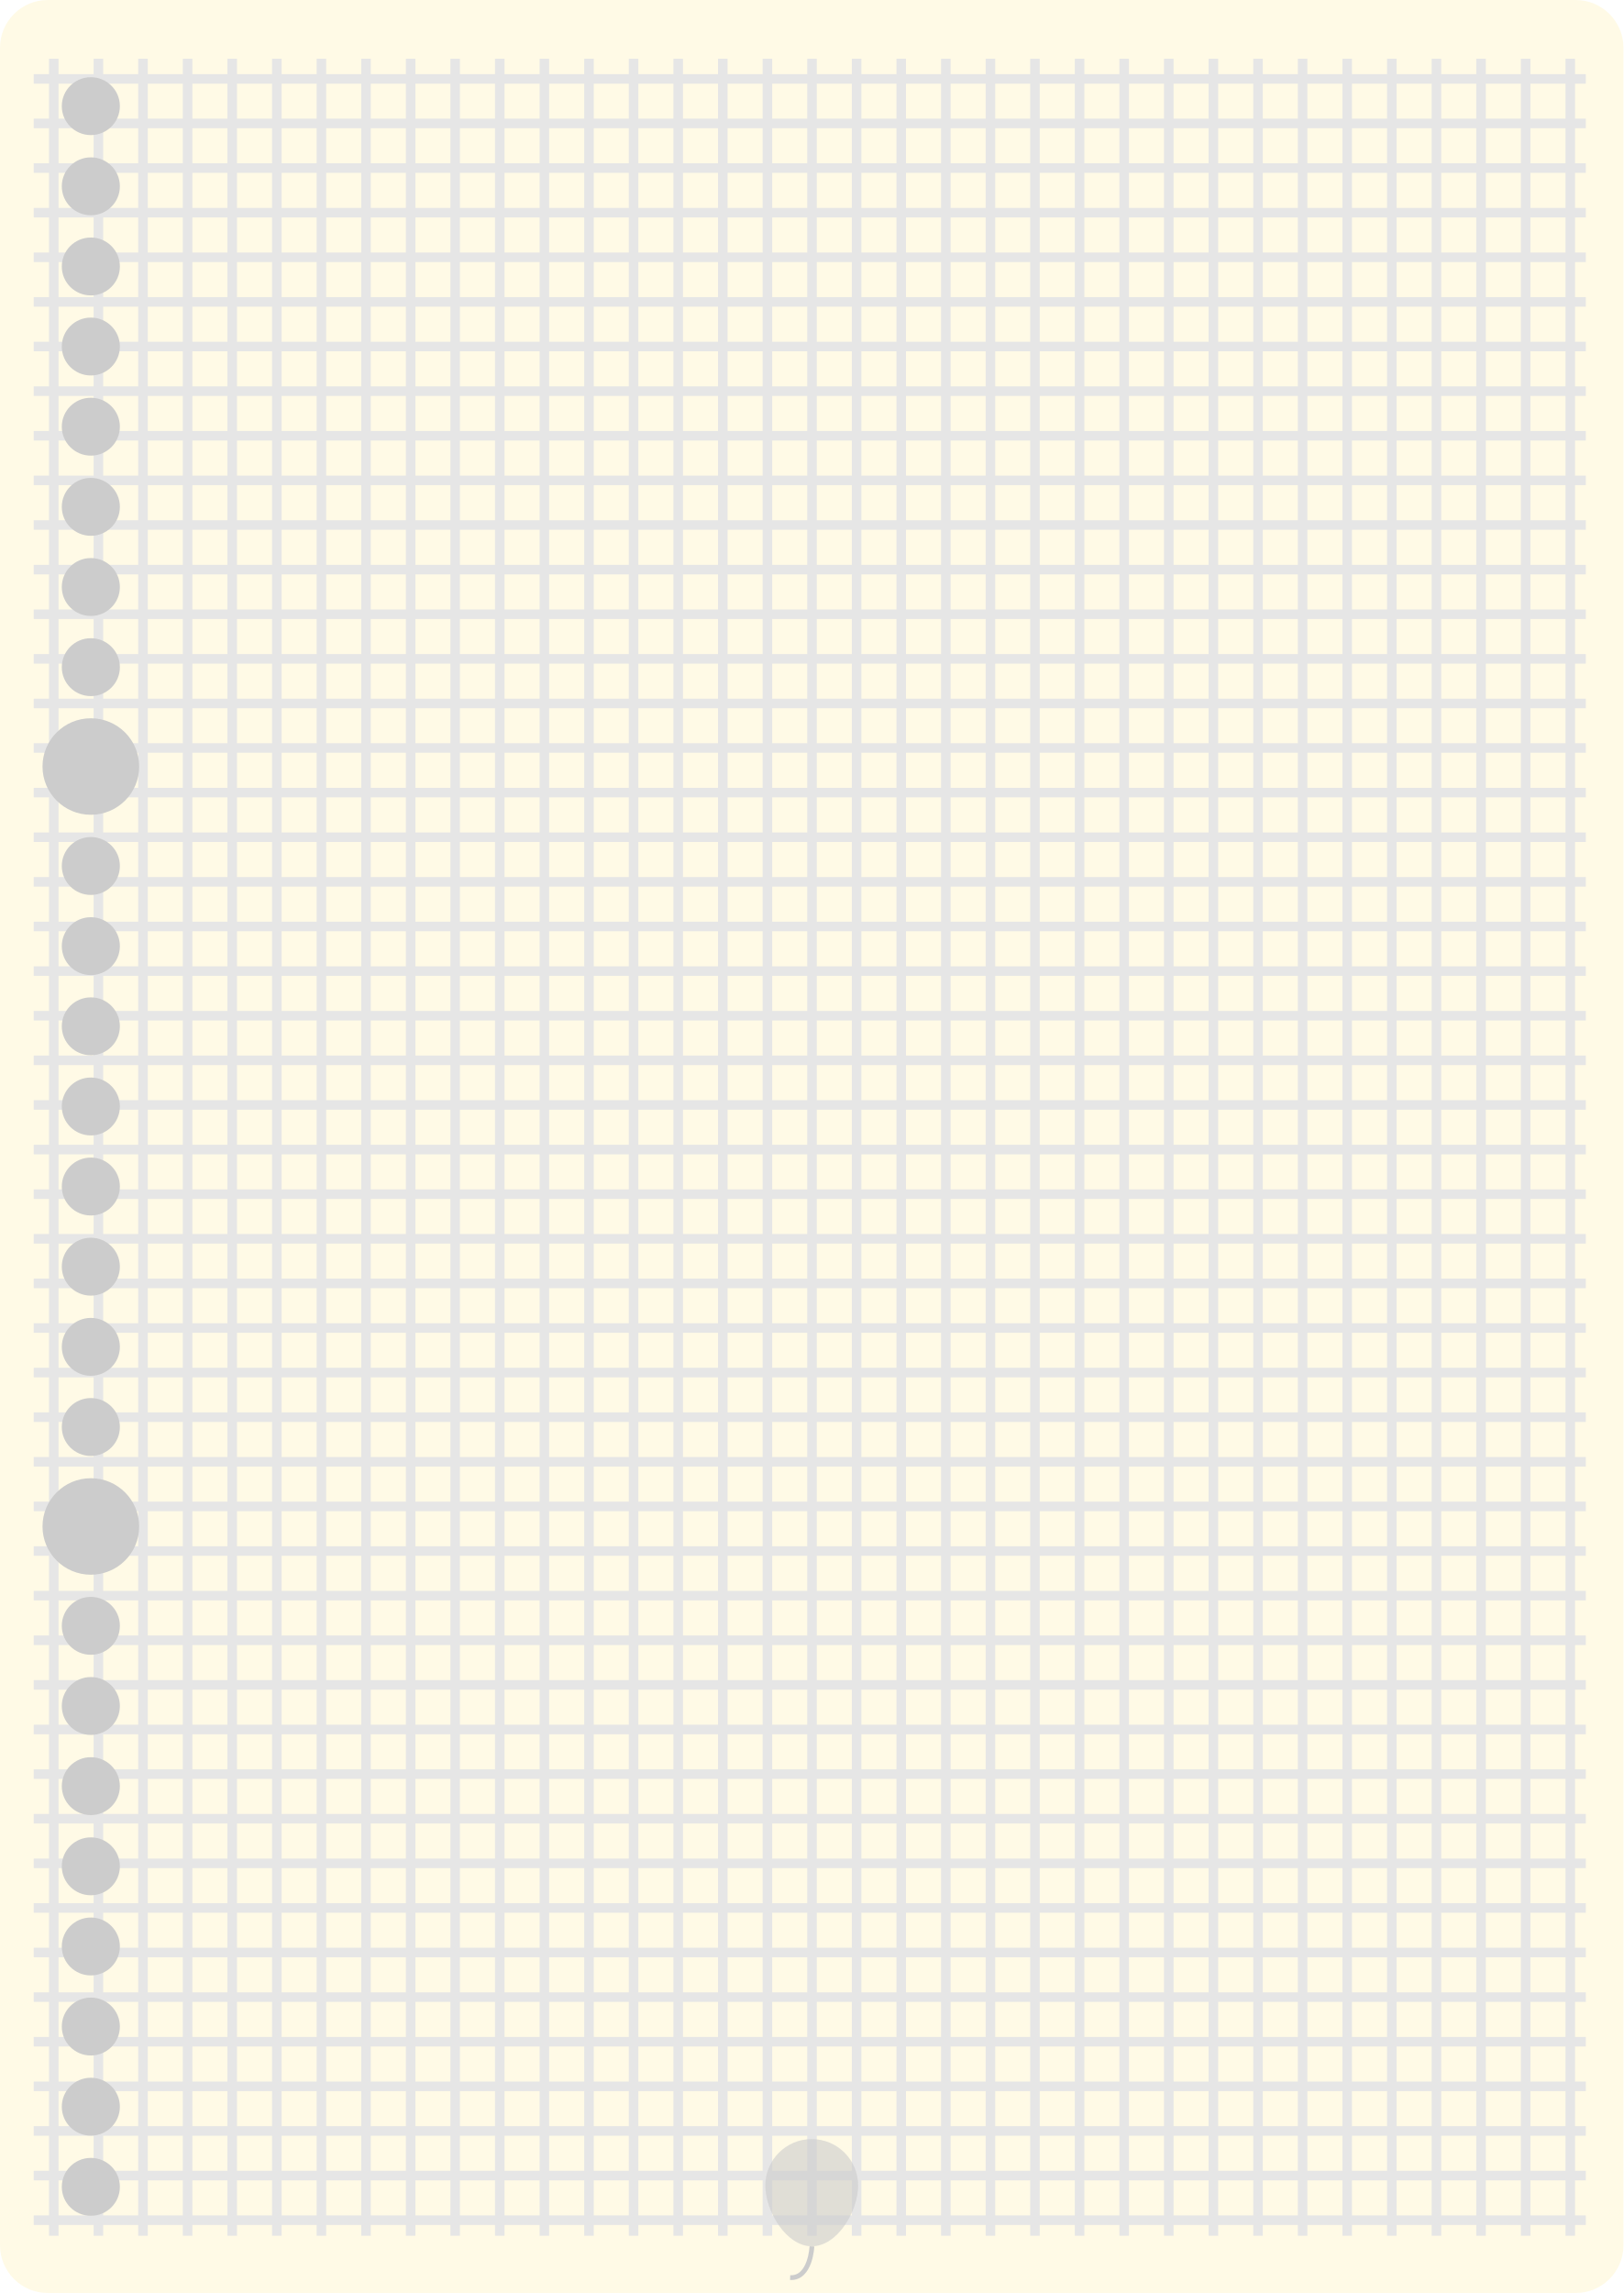
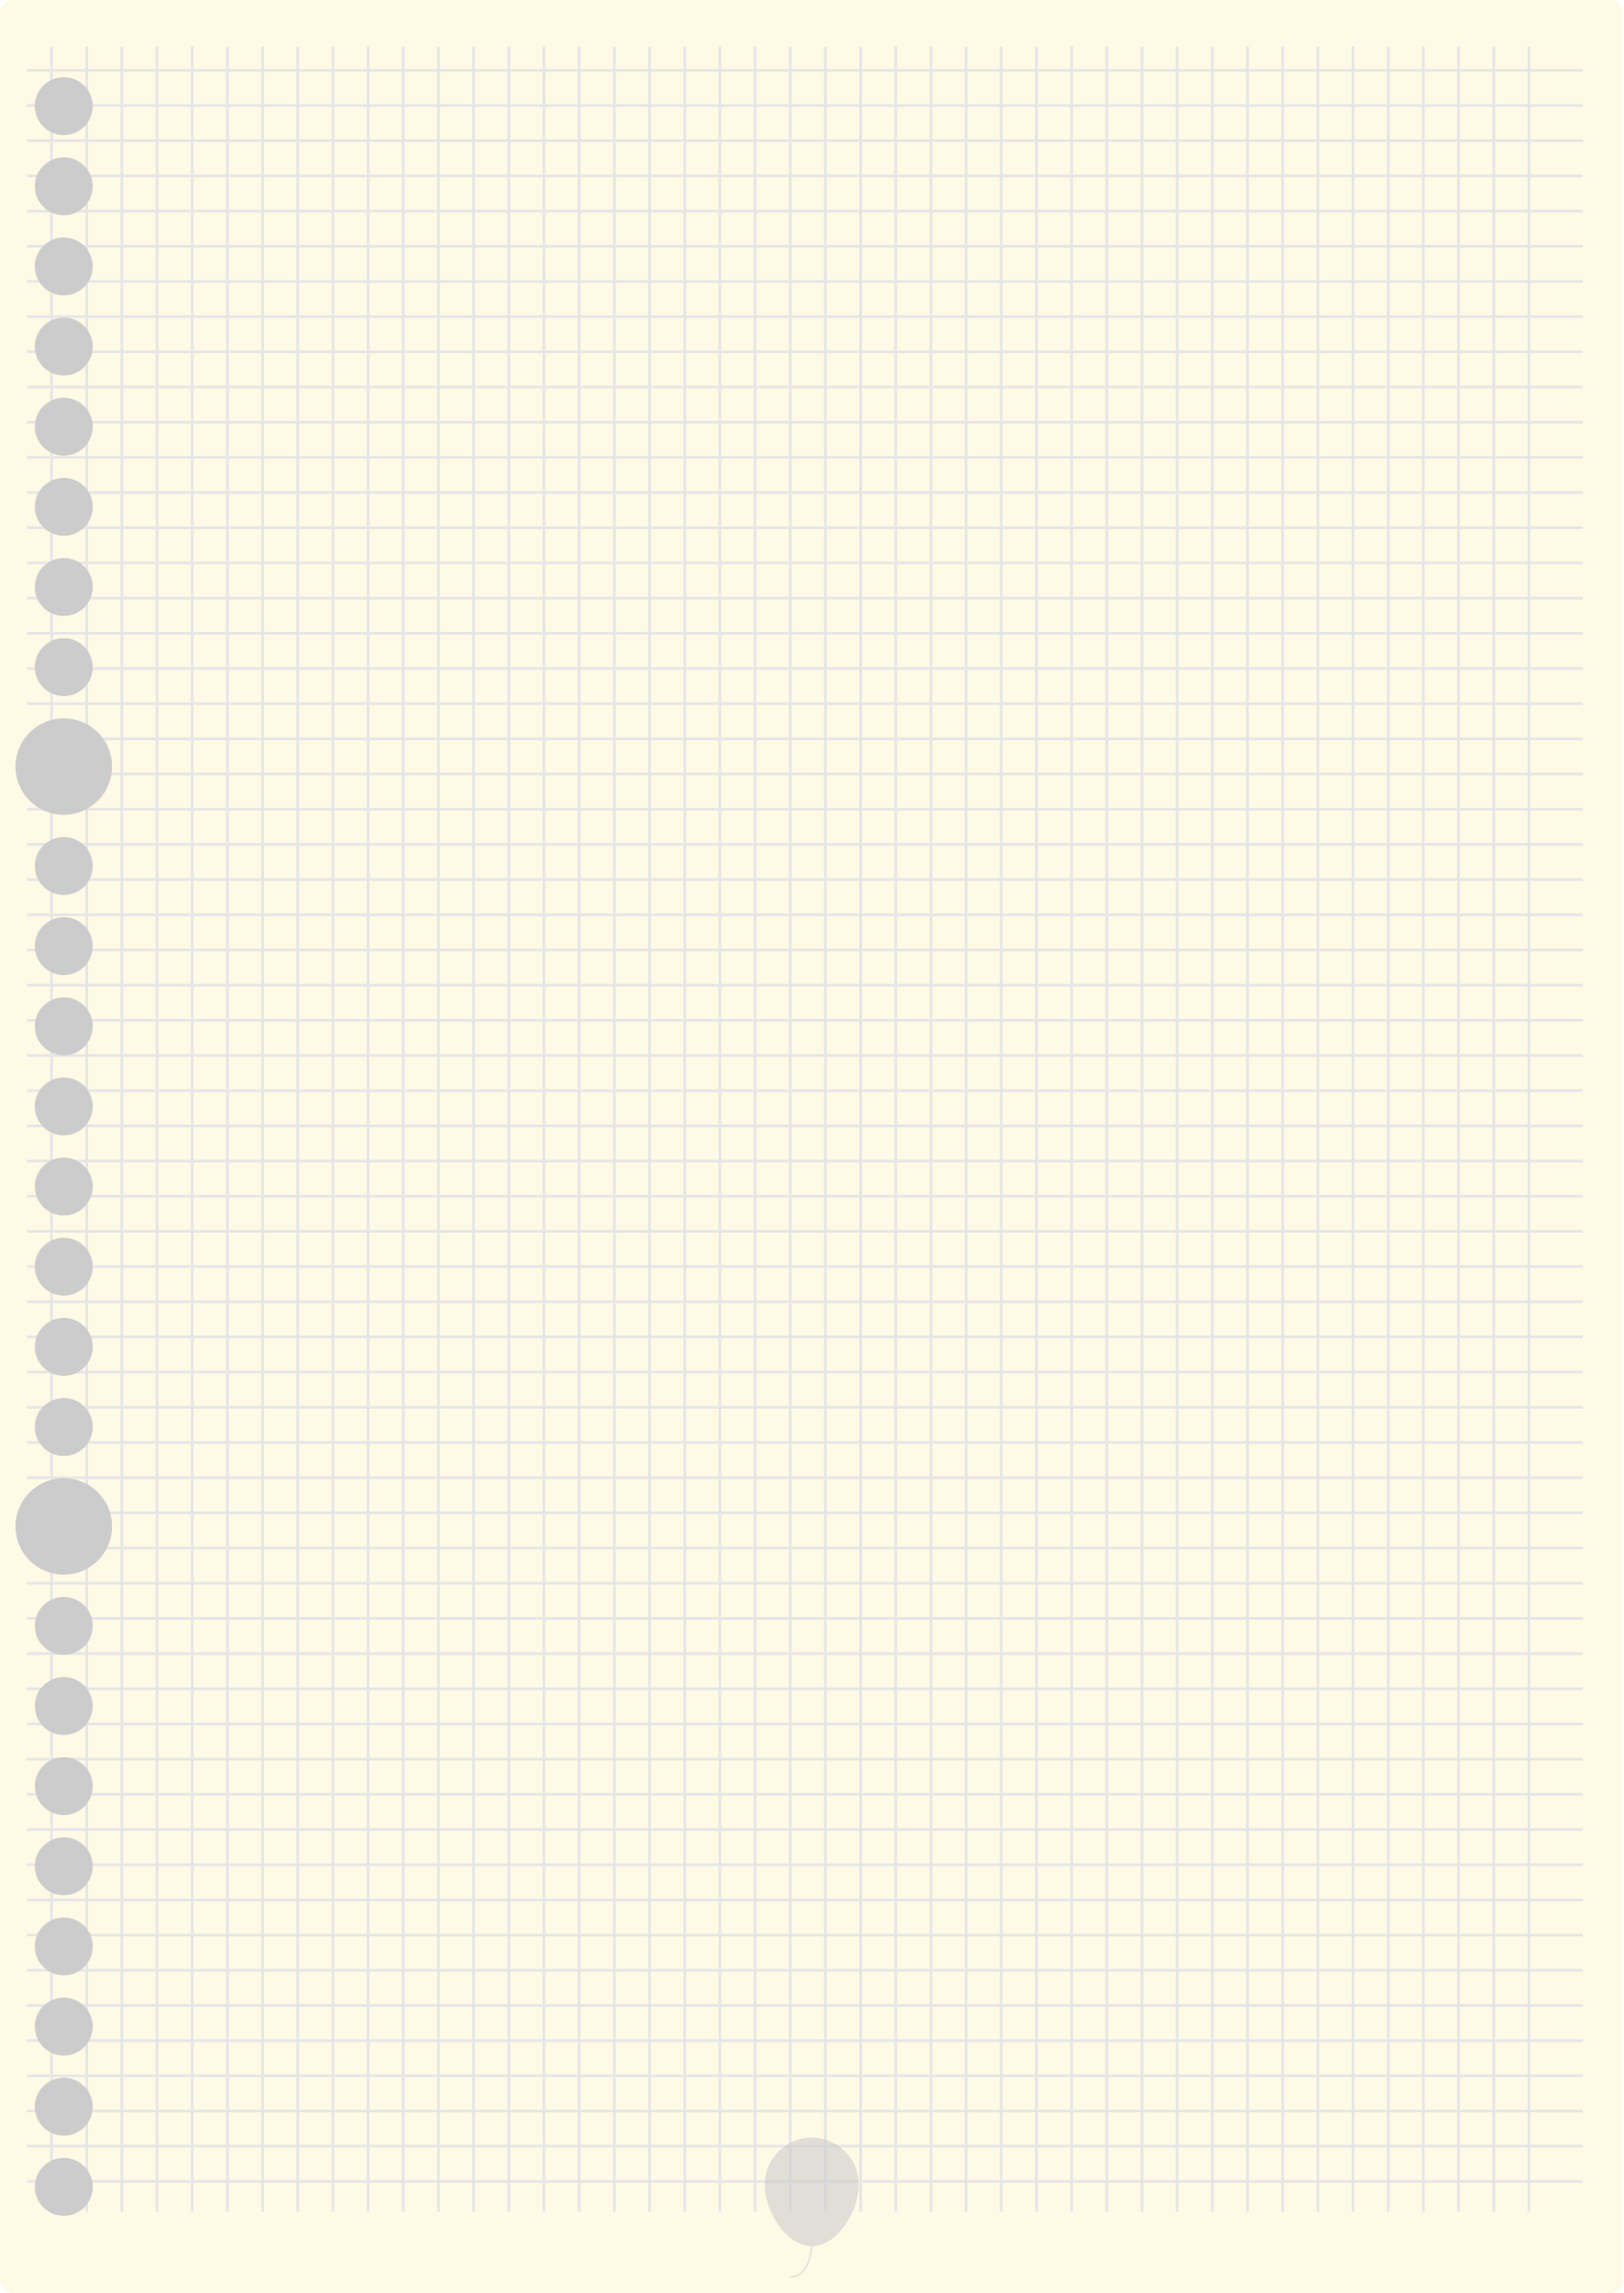
- <svg xmlns="http://www.w3.org/2000/svg" viewBox="0 0 169.96 240">
+ <svg xmlns="http://www.w3.org/2000/svg" viewBox="0 0 600 847.25">
  <defs>
-     <style>.cls-1{fill:#fffae6;}.cls-2,.cls-4{fill:none;stroke-miterlimit:10;}.cls-2{stroke:#e6e6e6;}.cls-3,.cls-5{fill:#ccc;}.cls-3{opacity:0.6;}.cls-4{stroke:#ccc;stroke-width:0.5px;}</style>
+     <style>.cls-1{fill:#fffae6;}.cls-2,.cls-6{fill:none;}.cls-2{stroke:#e6e6e6;}.cls-2,.cls-5,.cls-6{stroke-miterlimit:10;}.cls-3,.cls-5{fill:#ccc;}.cls-4{opacity:0.6;}.cls-5,.cls-6{stroke:#ccc;stroke-width:0.5px;}</style>
  </defs>
  <g id="レイヤー_2" data-name="レイヤー 2">
    <g id="レイヤー_1-2" data-name="レイヤー 1">
-       <rect class="cls-1" width="169.96" height="240" rx="5" />
-       <line class="cls-2" x1="5.63" y1="6.15" x2="5.63" y2="234.01" />
-       <line class="cls-2" x1="10.3" y1="6.15" x2="10.3" y2="234.01" />
-       <line class="cls-2" x1="14.97" y1="6.15" x2="14.97" y2="234.01" />
-       <line class="cls-2" x1="19.64" y1="6.15" x2="19.64" y2="234.01" />
-       <line class="cls-2" x1="24.31" y1="6.15" x2="24.31" y2="234.01" />
-       <line class="cls-2" x1="28.98" y1="6.15" x2="28.98" y2="234.01" />
-       <line class="cls-2" x1="33.65" y1="6.15" x2="33.65" y2="234.01" />
-       <line class="cls-2" x1="38.32" y1="6.15" x2="38.32" y2="234.01" />
-       <line class="cls-2" x1="42.99" y1="6.15" x2="42.99" y2="234.01" />
-       <line class="cls-2" x1="47.65" y1="6.15" x2="47.65" y2="234.01" />
-       <line class="cls-2" x1="52.32" y1="6.15" x2="52.32" y2="234.01" />
-       <line class="cls-2" x1="56.99" y1="6.15" x2="56.99" y2="234.01" />
-       <line class="cls-2" x1="61.66" y1="6.15" x2="61.66" y2="234.01" />
-       <line class="cls-2" x1="66.33" y1="6.15" x2="66.33" y2="234.01" />
-       <line class="cls-2" x1="71" y1="6.15" x2="71" y2="234.01" />
-       <line class="cls-2" x1="75.67" y1="6.15" x2="75.67" y2="234.01" />
-       <line class="cls-2" x1="80.34" y1="6.15" x2="80.34" y2="234.01" />
-       <line class="cls-2" x1="85.01" y1="6.15" x2="85.01" y2="234.01" />
-       <line class="cls-2" x1="89.68" y1="6.15" x2="89.68" y2="234.01" />
-       <line class="cls-2" x1="94.35" y1="6.15" x2="94.35" y2="234.01" />
-       <line class="cls-2" x1="99.02" y1="6.15" x2="99.02" y2="234.01" />
-       <line class="cls-2" x1="103.69" y1="6.15" x2="103.69" y2="234.01" />
-       <line class="cls-2" x1="108.35" y1="6.15" x2="108.35" y2="234.01" />
-       <line class="cls-2" x1="113.02" y1="6.15" x2="113.02" y2="234.01" />
-       <line class="cls-2" x1="117.69" y1="6.15" x2="117.69" y2="234.01" />
-       <line class="cls-2" x1="122.36" y1="6.15" x2="122.36" y2="234.01" />
-       <line class="cls-2" x1="127.03" y1="6.15" x2="127.03" y2="234.01" />
-       <line class="cls-2" x1="131.7" y1="6.15" x2="131.7" y2="234.01" />
-       <line class="cls-2" x1="136.37" y1="6.15" x2="136.37" y2="234.01" />
-       <line class="cls-2" x1="141.04" y1="6.15" x2="141.04" y2="234.01" />
-       <line class="cls-2" x1="145.71" y1="6.15" x2="145.71" y2="234.01" />
-       <line class="cls-2" x1="150.38" y1="6.15" x2="150.38" y2="234.01" />
-       <line class="cls-2" x1="155.05" y1="6.15" x2="155.05" y2="234.01" />
-       <line class="cls-2" x1="159.72" y1="6.15" x2="159.72" y2="234.01" />
-       <line class="cls-2" x1="164.39" y1="6.15" x2="164.39" y2="234.01" />
-       <line class="cls-2" x1="3.53" y1="8.26" x2="166.02" y2="8.26" />
-       <line class="cls-2" x1="3.53" y1="12.92" x2="166.02" y2="12.92" />
-       <line class="cls-2" x1="3.53" y1="17.59" x2="166.02" y2="17.59" />
-       <line class="cls-2" x1="3.53" y1="22.26" x2="166.02" y2="22.26" />
-       <line class="cls-2" x1="3.53" y1="26.93" x2="166.02" y2="26.93" />
-       <line class="cls-2" x1="3.53" y1="31.6" x2="166.02" y2="31.6" />
-       <line class="cls-2" x1="3.53" y1="36.27" x2="166.02" y2="36.27" />
-       <line class="cls-2" x1="3.53" y1="40.94" x2="166.02" y2="40.94" />
-       <line class="cls-2" x1="3.53" y1="45.61" x2="166.02" y2="45.61" />
-       <line class="cls-2" x1="3.53" y1="50.28" x2="166.02" y2="50.28" />
-       <line class="cls-2" x1="3.53" y1="54.95" x2="166.02" y2="54.95" />
-       <line class="cls-2" x1="3.53" y1="59.62" x2="166.02" y2="59.62" />
-       <line class="cls-2" x1="3.53" y1="64.29" x2="166.02" y2="64.29" />
-       <line class="cls-2" x1="3.53" y1="68.96" x2="166.02" y2="68.96" />
-       <line class="cls-2" x1="3.53" y1="73.63" x2="166.02" y2="73.63" />
-       <line class="cls-2" x1="3.53" y1="78.29" x2="166.02" y2="78.29" />
-       <line class="cls-2" x1="3.53" y1="82.96" x2="166.02" y2="82.96" />
-       <line class="cls-2" x1="3.53" y1="87.63" x2="166.02" y2="87.63" />
-       <line class="cls-2" x1="3.53" y1="92.3" x2="166.02" y2="92.3" />
-       <line class="cls-2" x1="3.53" y1="96.97" x2="166.02" y2="96.97" />
-       <line class="cls-2" x1="3.53" y1="101.64" x2="166.02" y2="101.64" />
-       <line class="cls-2" x1="3.53" y1="106.31" x2="166.02" y2="106.31" />
-       <line class="cls-2" x1="3.53" y1="110.98" x2="166.02" y2="110.98" />
-       <line class="cls-2" x1="3.53" y1="115.65" x2="166.02" y2="115.65" />
-       <line class="cls-2" x1="3.53" y1="120.32" x2="166.02" y2="120.32" />
-       <line class="cls-2" x1="3.53" y1="124.99" x2="166.02" y2="124.99" />
-       <line class="cls-2" x1="3.53" y1="129.66" x2="166.02" y2="129.66" />
-       <line class="cls-2" x1="3.53" y1="134.33" x2="166.02" y2="134.33" />
-       <line class="cls-2" x1="3.53" y1="139" x2="166.02" y2="139" />
-       <line class="cls-2" x1="3.53" y1="143.66" x2="166.02" y2="143.66" />
-       <line class="cls-2" x1="3.53" y1="148.33" x2="166.02" y2="148.33" />
-       <line class="cls-2" x1="3.53" y1="153" x2="166.02" y2="153" />
-       <line class="cls-2" x1="3.53" y1="157.67" x2="166.02" y2="157.67" />
-       <line class="cls-2" x1="3.53" y1="162.34" x2="166.02" y2="162.34" />
-       <line class="cls-2" x1="3.53" y1="167.01" x2="166.02" y2="167.01" />
-       <line class="cls-2" x1="3.53" y1="171.68" x2="166.02" y2="171.68" />
-       <line class="cls-2" x1="3.53" y1="176.35" x2="166.02" y2="176.35" />
-       <line class="cls-2" x1="3.53" y1="181.02" x2="166.02" y2="181.02" />
-       <line class="cls-2" x1="3.53" y1="185.69" x2="166.02" y2="185.69" />
-       <line class="cls-2" x1="3.53" y1="190.36" x2="166.02" y2="190.36" />
-       <line class="cls-2" x1="3.53" y1="195.03" x2="166.02" y2="195.03" />
-       <line class="cls-2" x1="3.53" y1="199.7" x2="166.02" y2="199.7" />
-       <line class="cls-2" x1="3.53" y1="204.36" x2="166.02" y2="204.36" />
-       <line class="cls-2" x1="3.53" y1="209.03" x2="166.02" y2="209.03" />
-       <line class="cls-2" x1="3.53" y1="213.7" x2="166.02" y2="213.7" />
-       <line class="cls-2" x1="3.53" y1="218.37" x2="166.02" y2="218.37" />
-       <line class="cls-2" x1="3.53" y1="223.04" x2="166.02" y2="223.04" />
-       <line class="cls-2" x1="3.53" y1="227.71" x2="166.02" y2="227.71" />
-       <line class="cls-2" x1="3.53" y1="232.38" x2="166.02" y2="232.38" />
-       <path class="cls-3" d="M89.84,228.75c0,2.68-2.16,6.36-4.85,6.36s-4.87-3.68-4.87-6.36a4.86,4.86,0,1,1,9.72,0Z" />
-       <path class="cls-4" d="M85,235.12s-.13,3.37-2.28,3.27" />
-       <ellipse class="cls-5" cx="9.51" cy="11.11" rx="3.04" ry="3.03" />
-       <ellipse class="cls-5" cx="9.51" cy="19.5" rx="3.04" ry="3.03" />
-       <ellipse class="cls-5" cx="9.51" cy="27.89" rx="3.04" ry="3.03" />
-       <ellipse class="cls-5" cx="9.51" cy="36.27" rx="3.04" ry="3.03" />
-       <ellipse class="cls-5" cx="9.51" cy="44.66" rx="3.04" ry="3.03" />
-       <ellipse class="cls-5" cx="9.51" cy="53.05" rx="3.04" ry="3.03" />
-       <ellipse class="cls-5" cx="9.51" cy="61.44" rx="3.04" ry="3.03" />
-       <ellipse class="cls-5" cx="9.51" cy="69.83" rx="3.04" ry="3.03" />
-       <ellipse class="cls-5" cx="9.51" cy="80.23" rx="5.06" ry="5.05" />
-       <ellipse class="cls-5" cx="9.51" cy="90.64" rx="3.04" ry="3.03" />
-       <ellipse class="cls-5" cx="9.51" cy="99.03" rx="3.04" ry="3.03" />
-       <ellipse class="cls-5" cx="9.51" cy="107.42" rx="3.04" ry="3.03" />
-       <ellipse class="cls-5" cx="9.51" cy="115.81" rx="3.04" ry="3.03" />
-       <ellipse class="cls-5" cx="9.51" cy="124.19" rx="3.04" ry="3.03" />
-       <ellipse class="cls-5" cx="9.51" cy="132.58" rx="3.04" ry="3.03" />
-       <ellipse class="cls-5" cx="9.51" cy="140.97" rx="3.04" ry="3.03" />
-       <ellipse class="cls-5" cx="9.51" cy="149.36" rx="3.04" ry="3.03" />
-       <ellipse class="cls-5" cx="9.51" cy="159.77" rx="5.06" ry="5.05" />
-       <ellipse class="cls-5" cx="9.51" cy="170.17" rx="3.04" ry="3.03" />
-       <ellipse class="cls-5" cx="9.51" cy="178.56" rx="3.04" ry="3.03" />
-       <ellipse class="cls-5" cx="9.51" cy="186.95" rx="3.04" ry="3.03" />
-       <ellipse class="cls-5" cx="9.51" cy="195.34" rx="3.04" ry="3.03" />
-       <ellipse class="cls-5" cx="9.51" cy="203.73" rx="3.04" ry="3.03" />
-       <ellipse class="cls-5" cx="9.51" cy="212.11" rx="3.04" ry="3.03" />
-       <ellipse class="cls-5" cx="9.51" cy="220.5" rx="3.04" ry="3.03" />
-       <ellipse class="cls-5" cx="9.51" cy="228.89" rx="3.04" ry="3.03" />
+       <rect class="cls-1" width="600" height="847.25" rx="5" />
+       <line class="cls-2" x1="585" y1="130" x2="10" y2="130" />
+       <line class="cls-2" x1="585" y1="117" x2="10" y2="117" />
+       <line class="cls-2" x1="585" y1="104" x2="10" y2="104" />
+       <line class="cls-2" x1="585" y1="91" x2="10" y2="91" />
+       <line class="cls-2" x1="585" y1="78" x2="10" y2="78" />
+       <line class="cls-2" x1="585" y1="65" x2="10" y2="65" />
+       <line class="cls-2" x1="585" y1="52" x2="10" y2="52" />
+       <line class="cls-2" x1="585" y1="39" x2="10" y2="39" />
+       <line class="cls-2" x1="585" y1="26" x2="10" y2="26" />
+       <line class="cls-2" x1="585" y1="143" x2="10" y2="143" />
+       <line class="cls-2" x1="585" y1="156" x2="10" y2="156" />
+       <line class="cls-2" x1="585" y1="169" x2="10" y2="169" />
+       <line class="cls-2" x1="585" y1="182" x2="10" y2="182" />
+       <line class="cls-2" x1="585" y1="195" x2="10" y2="195" />
+       <line class="cls-2" x1="585" y1="208" x2="10" y2="208" />
+       <line class="cls-2" x1="585" y1="221" x2="10" y2="221" />
+       <line class="cls-2" x1="585" y1="234" x2="10" y2="234" />
+       <line class="cls-2" x1="585" y1="247" x2="10" y2="247" />
+       <line class="cls-2" x1="585" y1="260" x2="10" y2="260" />
+       <line class="cls-2" x1="585" y1="273" x2="10" y2="273" />
+       <line class="cls-2" x1="585" y1="286" x2="10" y2="286" />
+       <line class="cls-2" x1="585" y1="299" x2="10" y2="299" />
+       <line class="cls-2" x1="585" y1="312" x2="10" y2="312" />
+       <line class="cls-2" x1="585" y1="325" x2="10" y2="325" />
+       <line class="cls-2" x1="585" y1="338" x2="10" y2="338" />
+       <line class="cls-2" x1="585" y1="351" x2="10" y2="351" />
+       <line class="cls-2" x1="585" y1="364" x2="10" y2="364" />
+       <line class="cls-2" x1="585" y1="377" x2="10" y2="377" />
+       <line class="cls-2" x1="585" y1="390" x2="10" y2="390" />
+       <line class="cls-2" x1="585" y1="403" x2="10" y2="403" />
+       <line class="cls-2" x1="585" y1="416" x2="10" y2="416" />
+       <line class="cls-2" x1="585" y1="429" x2="10" y2="429" />
+       <line class="cls-2" x1="585" y1="442" x2="10" y2="442" />
+       <line class="cls-2" x1="585" y1="455" x2="10" y2="455" />
+       <line class="cls-2" x1="585" y1="468" x2="10" y2="468" />
+       <line class="cls-2" x1="585" y1="481" x2="10" y2="481" />
+       <line class="cls-2" x1="585" y1="494" x2="10" y2="494" />
+       <line class="cls-2" x1="585" y1="507" x2="10" y2="507" />
+       <line class="cls-2" x1="585" y1="520" x2="10" y2="520" />
+       <line class="cls-2" x1="585" y1="533" x2="10" y2="533" />
+       <line class="cls-2" x1="585" y1="546" x2="10" y2="546" />
+       <line class="cls-2" x1="585" y1="559" x2="10" y2="559" />
+       <line class="cls-2" x1="585" y1="572" x2="10" y2="572" />
+       <line class="cls-2" x1="585" y1="585" x2="10" y2="585" />
+       <line class="cls-2" x1="585" y1="598" x2="10" y2="598" />
+       <line class="cls-2" x1="585" y1="611" x2="10" y2="611" />
+       <line class="cls-2" x1="585" y1="624" x2="10" y2="624" />
+       <line class="cls-2" x1="585" y1="637" x2="10" y2="637" />
+       <line class="cls-2" x1="585" y1="650" x2="10" y2="650" />
+       <line class="cls-2" x1="585" y1="663" x2="10" y2="663" />
+       <line class="cls-2" x1="585" y1="676" x2="10" y2="676" />
+       <line class="cls-2" x1="585" y1="689" x2="10" y2="689" />
+       <line class="cls-2" x1="585" y1="702" x2="10" y2="702" />
+       <line class="cls-2" x1="585" y1="715" x2="10" y2="715" />
+       <line class="cls-2" x1="585" y1="728" x2="10" y2="728" />
+       <line class="cls-2" x1="585" y1="741" x2="10" y2="741" />
+       <line class="cls-2" x1="585" y1="754" x2="10" y2="754" />
+       <line class="cls-2" x1="585" y1="767" x2="10" y2="767" />
+       <line class="cls-2" x1="585" y1="780" x2="10" y2="780" />
+       <line class="cls-2" x1="585" y1="793" x2="10" y2="793" />
+       <line class="cls-2" x1="585" y1="806" x2="10" y2="806" />
+       <line class="cls-2" x1="45.05" y1="17.2" x2="45.05" y2="817.2" />
+       <line class="cls-2" x1="32.05" y1="17.2" x2="32.05" y2="817.2" />
+       <line class="cls-2" x1="19.05" y1="17.2" x2="19.05" y2="817.2" />
+       <line class="cls-2" x1="58.05" y1="17.2" x2="58.05" y2="817.2" />
+       <line class="cls-2" x1="71.05" y1="17.2" x2="71.05" y2="817.2" />
+       <line class="cls-2" x1="84.05" y1="17.2" x2="84.05" y2="817.2" />
+       <line class="cls-2" x1="97.05" y1="17.2" x2="97.05" y2="817.2" />
+       <line class="cls-2" x1="110.05" y1="17.2" x2="110.05" y2="817.2" />
+       <line class="cls-2" x1="123.05" y1="17.2" x2="123.05" y2="817.2" />
+       <line class="cls-2" x1="136.05" y1="17.2" x2="136.05" y2="817.2" />
+       <line class="cls-2" x1="149.05" y1="17.2" x2="149.05" y2="817.2" />
+       <line class="cls-2" x1="162.05" y1="17.2" x2="162.05" y2="817.2" />
+       <line class="cls-2" x1="175.05" y1="17.2" x2="175.05" y2="817.2" />
+       <line class="cls-2" x1="188.05" y1="17.2" x2="188.05" y2="817.2" />
+       <line class="cls-2" x1="201.05" y1="17.2" x2="201.05" y2="817.2" />
+       <line class="cls-2" x1="214.05" y1="17.2" x2="214.05" y2="817.2" />
+       <line class="cls-2" x1="227.05" y1="17.2" x2="227.05" y2="817.2" />
+       <line class="cls-2" x1="240.05" y1="17.2" x2="240.05" y2="817.2" />
+       <line class="cls-2" x1="253.05" y1="17.2" x2="253.05" y2="817.2" />
+       <line class="cls-2" x1="266.05" y1="17.2" x2="266.05" y2="817.2" />
+       <line class="cls-2" x1="279.05" y1="17.2" x2="279.05" y2="817.2" />
+       <line class="cls-2" x1="292.05" y1="17.2" x2="292.05" y2="817.2" />
+       <line class="cls-2" x1="305.05" y1="17.2" x2="305.05" y2="817.2" />
+       <line class="cls-2" x1="318.05" y1="17.2" x2="318.05" y2="817.2" />
+       <line class="cls-2" x1="331.05" y1="17.2" x2="331.05" y2="817.2" />
+       <line class="cls-2" x1="344.05" y1="17.2" x2="344.05" y2="817.2" />
+       <line class="cls-2" x1="357.05" y1="17.2" x2="357.05" y2="817.2" />
+       <line class="cls-2" x1="370.05" y1="17.2" x2="370.05" y2="817.2" />
+       <line class="cls-2" x1="383.05" y1="17.2" x2="383.05" y2="817.2" />
+       <line class="cls-2" x1="396.05" y1="17.2" x2="396.05" y2="817.2" />
+       <line class="cls-2" x1="409.05" y1="17.2" x2="409.05" y2="817.2" />
+       <line class="cls-2" x1="422.05" y1="17.2" x2="422.05" y2="817.2" />
+       <line class="cls-2" x1="435.05" y1="17.2" x2="435.05" y2="817.2" />
+       <line class="cls-2" x1="448.05" y1="17.2" x2="448.05" y2="817.2" />
+       <line class="cls-2" x1="461.05" y1="17.2" x2="461.05" y2="817.2" />
+       <line class="cls-2" x1="474.05" y1="17.2" x2="474.05" y2="817.2" />
+       <line class="cls-2" x1="487.05" y1="17.2" x2="487.05" y2="817.2" />
+       <line class="cls-2" x1="500.05" y1="17.2" x2="500.05" y2="817.2" />
+       <line class="cls-2" x1="513.05" y1="17.2" x2="513.05" y2="817.2" />
+       <line class="cls-2" x1="526.05" y1="17.2" x2="526.05" y2="817.2" />
+       <line class="cls-2" x1="539.05" y1="17.2" x2="539.05" y2="817.2" />
+       <line class="cls-2" x1="552.05" y1="17.2" x2="552.05" y2="817.2" />
+       <line class="cls-2" x1="565.05" y1="17.2" x2="565.05" y2="817.2" />
+       <ellipse class="cls-3" cx="23.57" cy="39.22" rx="10.71" ry="10.7" />
+       <ellipse class="cls-3" cx="23.57" cy="68.84" rx="10.71" ry="10.7" />
+       <ellipse class="cls-3" cx="23.57" cy="98.45" rx="10.71" ry="10.7" />
+       <ellipse class="cls-3" cx="23.57" cy="128.06" rx="10.71" ry="10.7" />
+       <ellipse class="cls-3" cx="23.57" cy="157.67" rx="10.71" ry="10.7" />
+       <ellipse class="cls-3" cx="23.57" cy="187.28" rx="10.71" ry="10.7" />
+       <ellipse class="cls-3" cx="23.57" cy="216.89" rx="10.71" ry="10.7" />
+       <ellipse class="cls-3" cx="23.57" cy="246.5" rx="10.71" ry="10.7" />
+       <ellipse class="cls-3" cx="23.57" cy="283.24" rx="17.86" ry="17.83" />
+       <ellipse class="cls-3" cx="23.57" cy="319.99" rx="10.71" ry="10.7" />
+       <ellipse class="cls-3" cx="23.57" cy="349.6" rx="10.71" ry="10.7" />
+       <ellipse class="cls-3" cx="23.57" cy="379.21" rx="10.71" ry="10.7" />
+       <ellipse class="cls-3" cx="23.57" cy="408.82" rx="10.71" ry="10.7" />
+       <ellipse class="cls-3" cx="23.57" cy="438.43" rx="10.71" ry="10.7" />
+       <ellipse class="cls-3" cx="23.57" cy="468.04" rx="10.71" ry="10.7" />
+       <ellipse class="cls-3" cx="23.57" cy="497.65" rx="10.71" ry="10.7" />
+       <ellipse class="cls-3" cx="23.57" cy="527.27" rx="10.71" ry="10.7" />
+       <ellipse class="cls-3" cx="23.57" cy="564.01" rx="17.86" ry="17.83" />
+       <ellipse class="cls-3" cx="23.57" cy="600.75" rx="10.71" ry="10.7" />
+       <ellipse class="cls-3" cx="23.57" cy="630.36" rx="10.71" ry="10.7" />
+       <ellipse class="cls-3" cx="23.57" cy="659.97" rx="10.71" ry="10.7" />
+       <ellipse class="cls-3" cx="23.57" cy="689.58" rx="10.71" ry="10.7" />
+       <ellipse class="cls-3" cx="23.57" cy="719.19" rx="10.71" ry="10.7" />
+       <ellipse class="cls-3" cx="23.57" cy="748.81" rx="10.71" ry="10.7" />
+       <ellipse class="cls-3" cx="23.57" cy="778.42" rx="10.71" ry="10.7" />
+       <ellipse class="cls-3" cx="23.57" cy="808.03" rx="10.71" ry="10.7" />
+       <g class="cls-4">
+         <path class="cls-5" d="M317.15,807.24c0,9.47-7.64,22.46-17.11,22.46s-17.19-13-17.19-22.46a17.15,17.15,0,0,1,34.3,0Z" />
+         <path class="cls-6" d="M300,829.72s-.46,11.9-8.05,11.56" />
+       </g>
    </g>
  </g>
</svg>
